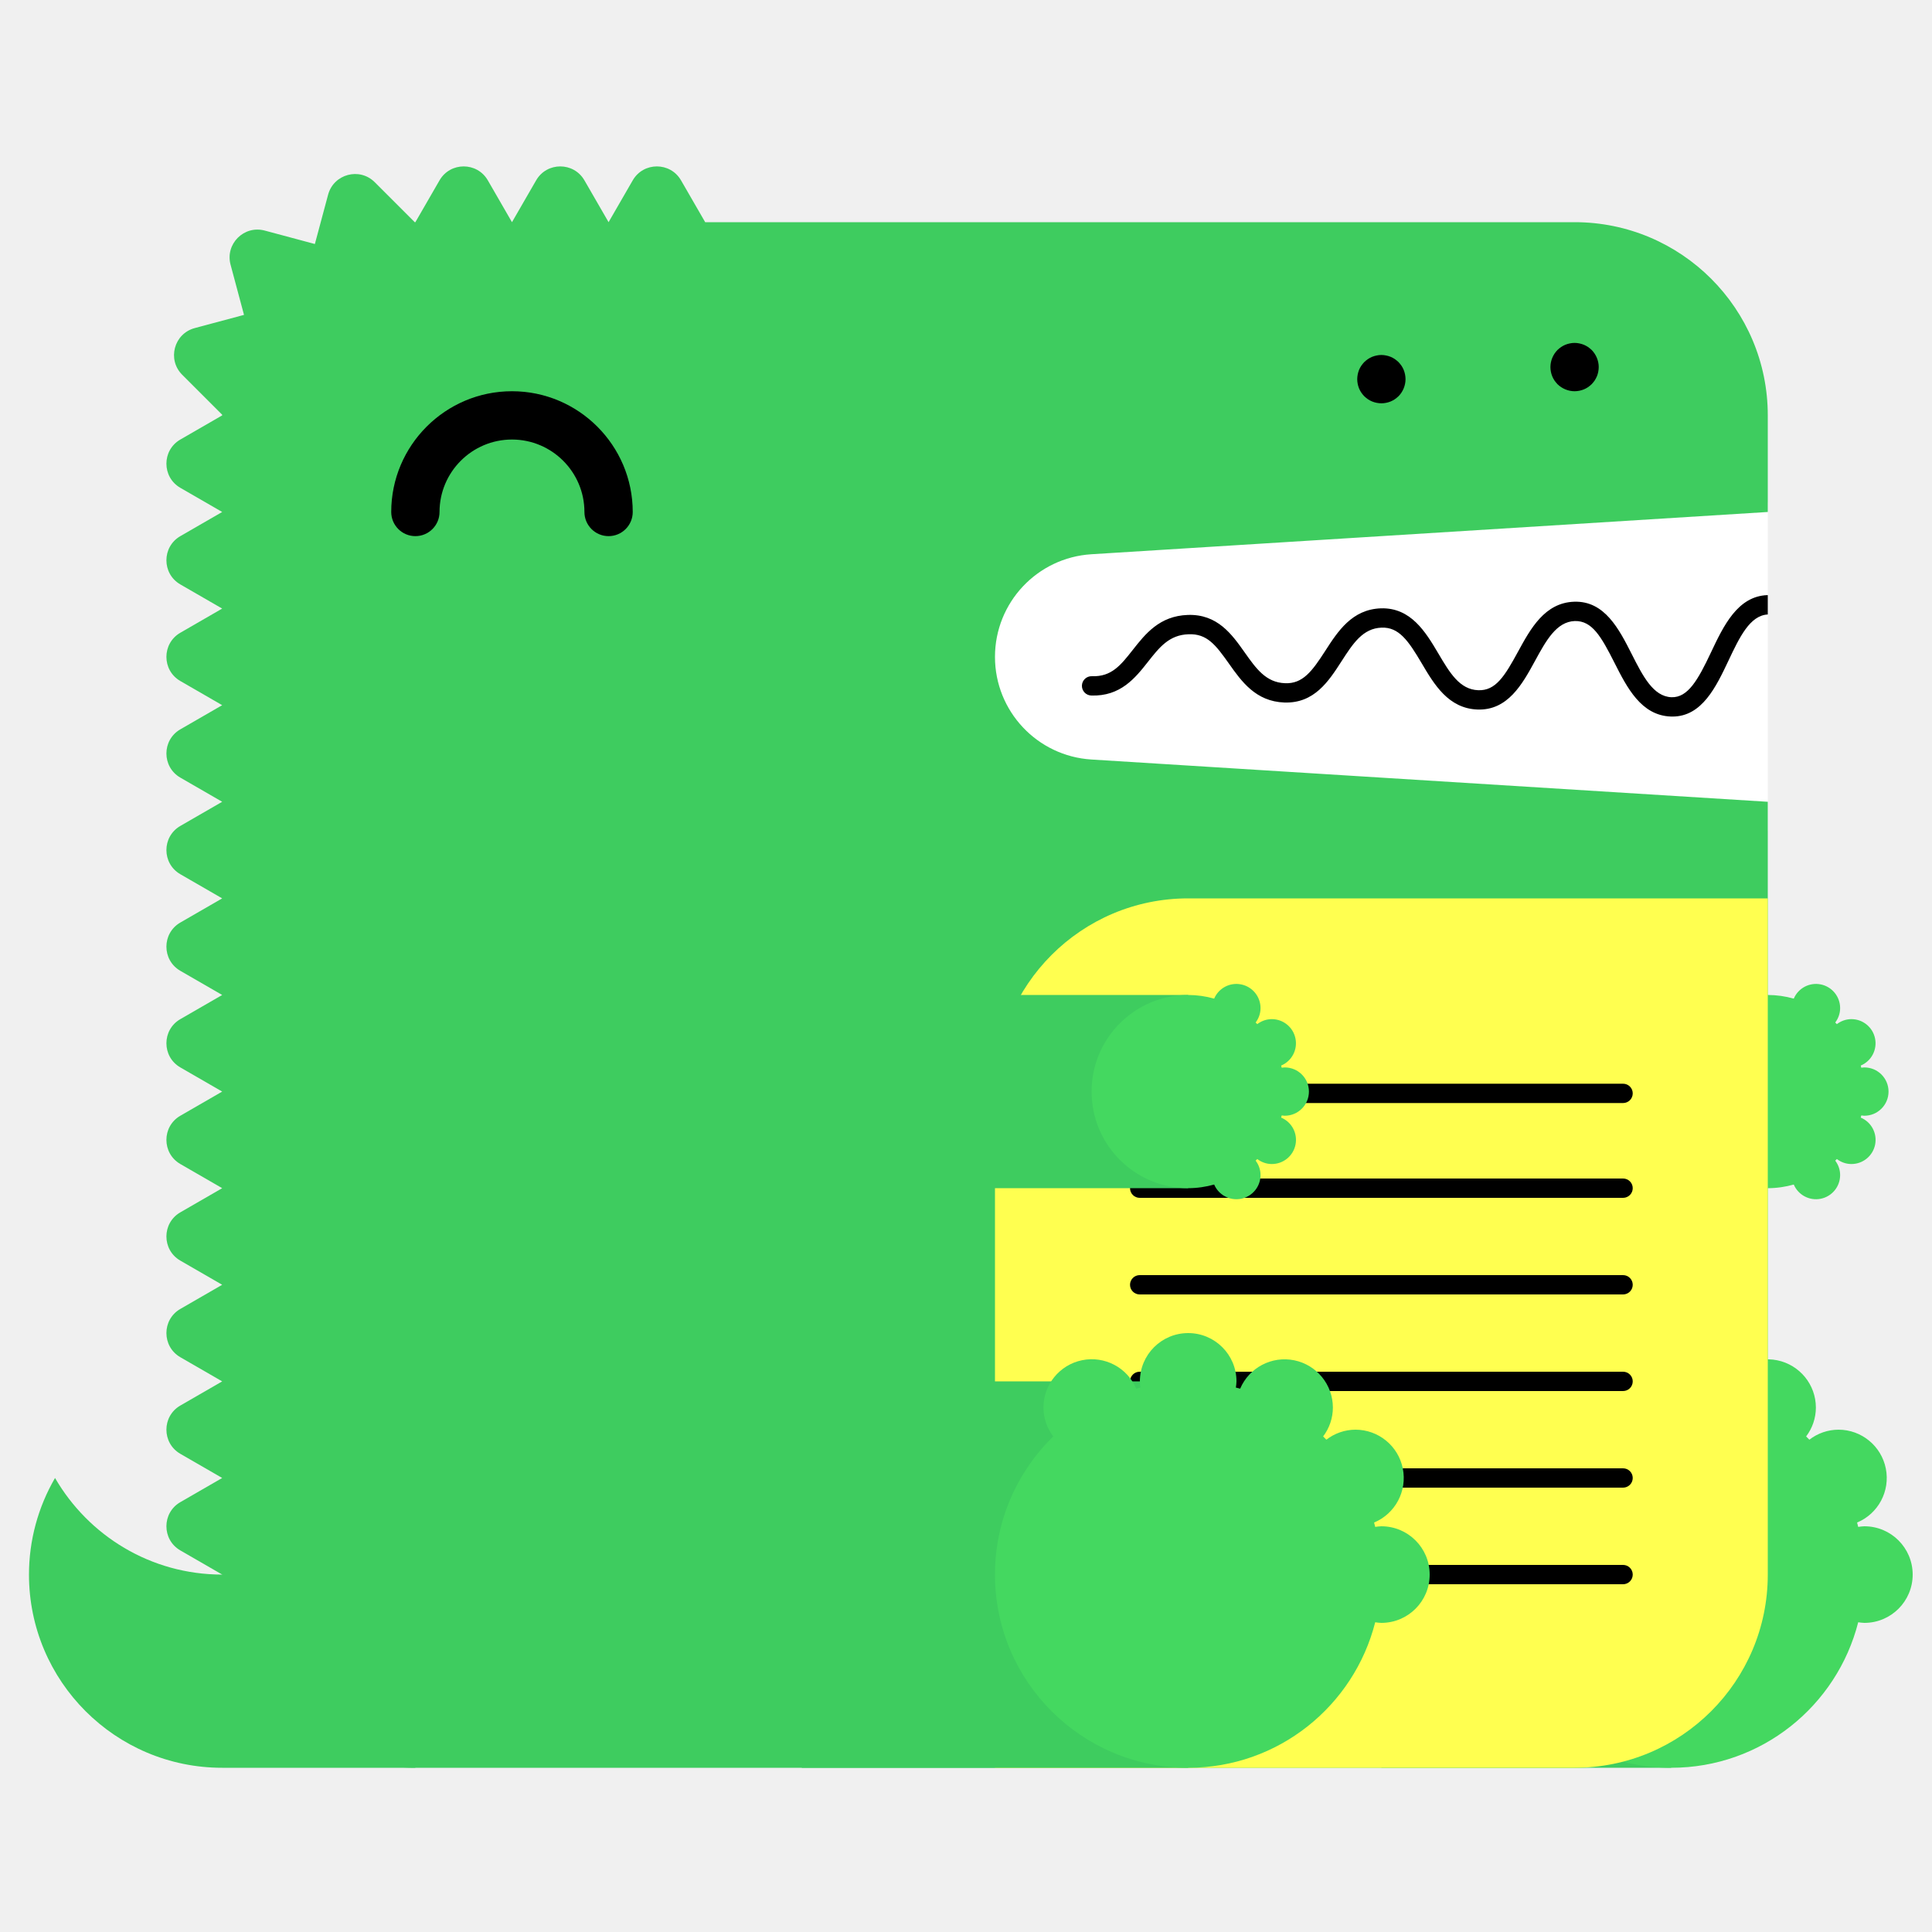
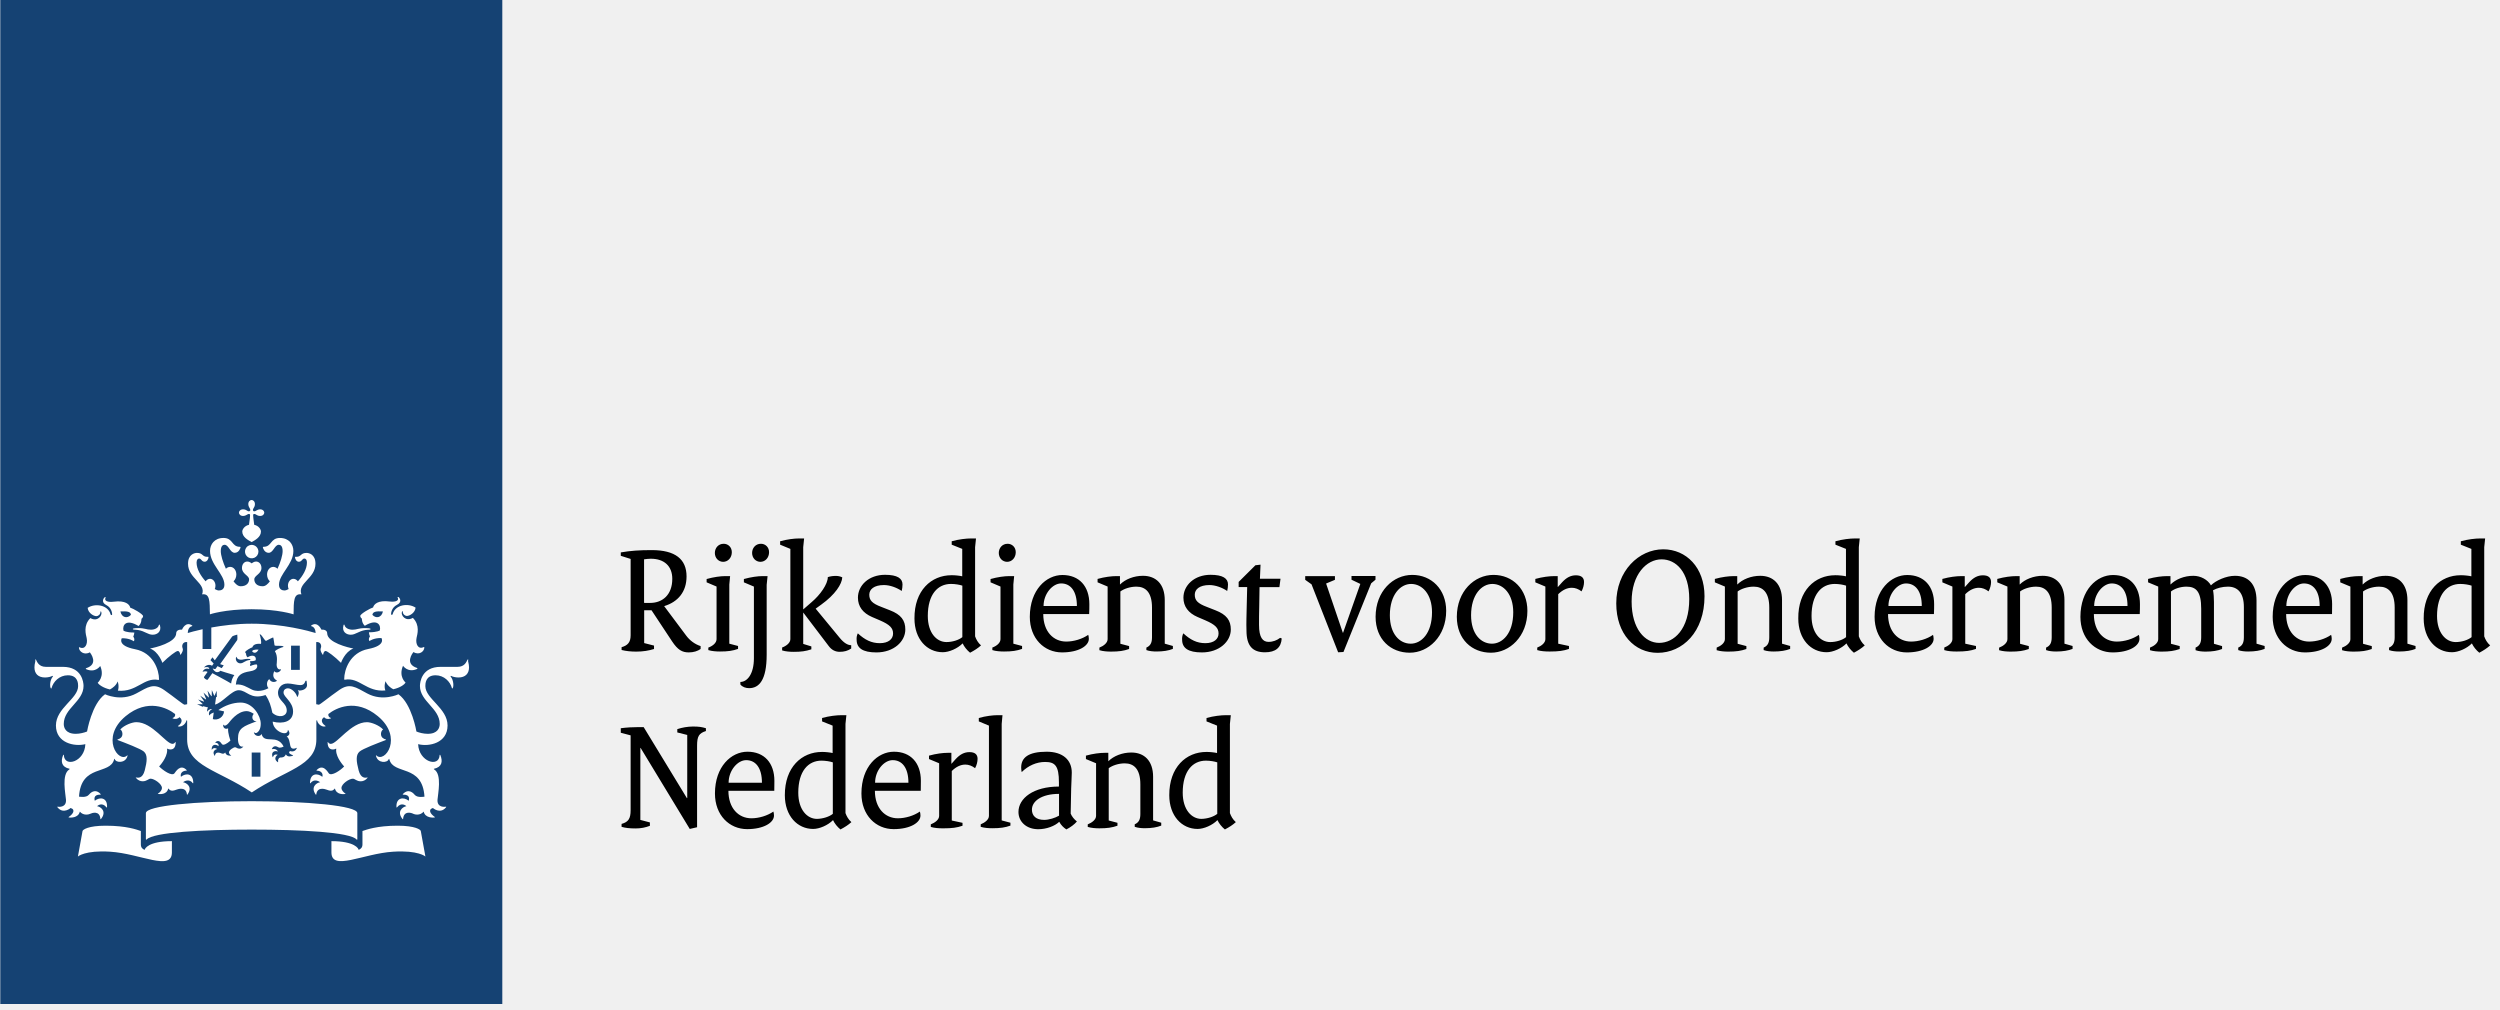
- <svg xmlns="http://www.w3.org/2000/svg" width="200" height="200" viewBox="0 0 200 200">
-   <g fill="none" fill-rule="evenodd">
-     <path fill="#FFF" d="M99 52h84v34H99z" />
-     <path d="M23 163c-7.398 0-13.843-4.027-17.303-10A19.886 19.886 0 0 0 3 163c0 11.046 8.954 20 20 20h20v-20H23z" fill="#3ECC5F" />
-     <path d="M112.98 57.376L183 53V43c0-11.046-8.954-20-20-20H73l-2.5-4.33c-1.112-1.925-3.889-1.925-5 0L63 23l-2.5-4.33c-1.111-1.925-3.889-1.925-5 0L53 23l-2.5-4.33c-1.111-1.925-3.889-1.925-5 0L43 23c-.022 0-.042.003-.065.003l-4.142-4.141c-1.57-1.571-4.252-.853-4.828 1.294l-1.369 5.104-5.192-1.392c-2.148-.575-4.111 1.389-3.535 3.536l1.39 5.193-5.102 1.367c-2.148.576-2.867 3.259-1.296 4.83l4.142 4.142c0 .021-.003.042-.003.064l-4.33 2.5c-1.925 1.111-1.925 3.889 0 5L23 53l-4.33 2.5c-1.925 1.111-1.925 3.889 0 5L23 63l-4.33 2.5c-1.925 1.111-1.925 3.889 0 5L23 73l-4.33 2.5c-1.925 1.111-1.925 3.889 0 5L23 83l-4.33 2.5c-1.925 1.111-1.925 3.889 0 5L23 93l-4.33 2.5c-1.925 1.111-1.925 3.889 0 5L23 103l-4.33 2.5c-1.925 1.111-1.925 3.889 0 5L23 113l-4.33 2.5c-1.925 1.111-1.925 3.889 0 5L23 123l-4.33 2.5c-1.925 1.111-1.925 3.889 0 5L23 133l-4.33 2.5c-1.925 1.111-1.925 3.889 0 5L23 143l-4.33 2.5c-1.925 1.111-1.925 3.889 0 5L23 153l-4.33 2.5c-1.925 1.111-1.925 3.889 0 5L23 163c0 11.046 8.954 20 20 20h120c11.046 0 20-8.954 20-20V83l-70.02-4.376A10.645 10.645 0 0 1 103 68c0-5.621 4.37-10.273 9.98-10.624" fill="#3ECC5F" />
-     <path fill="#3ECC5F" d="M143 183h30v-40h-30z" />
-     <path d="M193 158c-.219 0-.428.037-.639.064-.038-.15-.074-.301-.116-.451A5 5 0 0 0 190.32 148a4.96 4.96 0 0 0-3.016 1.036 26.531 26.531 0 0 0-.335-.336 4.955 4.955 0 0 0 1.011-2.987 5 5 0 0 0-9.599-1.959c-.148-.042-.297-.077-.445-.115.027-.211.064-.42.064-.639a5 5 0 0 0-5-5 5 5 0 0 0-5 5c0 .219.037.428.064.639-.148.038-.297.073-.445.115a4.998 4.998 0 0 0-9.599 1.959c0 1.125.384 2.151 1.011 2.987-3.717 3.632-6.031 8.693-6.031 14.3 0 11.046 8.954 20 20 20 9.339 0 17.16-6.41 19.361-15.064.211.027.42.064.639.064a5 5 0 0 0 5-5 5 5 0 0 0-5-5" fill="#44D860" />
-     <path fill="#3ECC5F" d="M153 123h30v-20h-30z" />
-     <path d="M193 115.5a2.5 2.5 0 1 0 0-5c-.109 0-.214.019-.319.032-.02-.075-.037-.15-.058-.225a2.501 2.501 0 0 0-.963-4.807c-.569 0-1.088.197-1.508.518a6.653 6.653 0 0 0-.168-.168c.314-.417.506-.931.506-1.494a2.5 2.5 0 0 0-4.8-.979A9.987 9.987 0 0 0 183 103c-5.522 0-10 4.478-10 10s4.478 10 10 10c.934 0 1.833-.138 2.69-.377a2.5 2.5 0 0 0 4.8-.979c0-.563-.192-1.077-.506-1.494.057-.055.113-.111.168-.168.42.321.939.518 1.508.518a2.5 2.5 0 0 0 .963-4.807c.021-.074.038-.15.058-.225.105.013.21.032.319.032" fill="#44D860" />
-     <path d="M63 55.5a2.5 2.5 0 0 1-2.5-2.5c0-4.136-3.364-7.5-7.5-7.5s-7.5 3.364-7.5 7.5a2.5 2.5 0 1 1-5 0c0-6.893 5.607-12.5 12.5-12.5S65.5 46.107 65.5 53a2.5 2.5 0 0 1-2.5 2.5" fill="#000" />
-     <path d="M103 183h60c11.046 0 20-8.954 20-20V93h-60c-11.046 0-20 8.954-20 20v70z" fill="#FFFF50" />
-     <path d="M168.02 124h-50.04a1 1 0 1 1 0-2h50.04a1 1 0 1 1 0 2m0 20h-50.04a1 1 0 1 1 0-2h50.04a1 1 0 1 1 0 2m0 20h-50.04a1 1 0 1 1 0-2h50.04a1 1 0 1 1 0 2m0-49.814h-50.04a1 1 0 1 1 0-2h50.04a1 1 0 1 1 0 2m0 19.814h-50.04a1 1 0 1 1 0-2h50.04a1 1 0 1 1 0 2m0 20h-50.04a1 1 0 1 1 0-2h50.04a1 1 0 1 1 0 2M183 61.611c-.012 0-.022-.006-.034-.005-3.09.105-4.552 3.196-5.842 5.923-1.346 2.85-2.387 4.703-4.093 4.647-1.889-.068-2.969-2.202-4.113-4.46-1.314-2.594-2.814-5.536-5.963-5.426-3.046.104-4.513 2.794-5.807 5.167-1.377 2.528-2.314 4.065-4.121 3.994-1.927-.07-2.951-1.805-4.136-3.813-1.321-2.236-2.848-4.75-5.936-4.664-2.994.103-4.465 2.385-5.763 4.4-1.373 2.13-2.335 3.428-4.165 3.351-1.973-.07-2.992-1.51-4.171-3.177-1.324-1.873-2.816-3.993-5.895-3.89-2.928.1-4.399 1.97-5.696 3.618-1.232 1.564-2.194 2.802-4.229 2.724a1 1 0 0 0-.072 2c3.017.101 4.545-1.8 5.872-3.487 1.177-1.496 2.193-2.787 4.193-2.855 1.926-.082 2.829 1.115 4.195 3.045 1.297 1.834 2.769 3.914 5.731 4.021 3.103.104 4.596-2.215 5.918-4.267 1.182-1.834 2.202-3.417 4.15-3.484 1.793-.067 2.769 1.35 4.145 3.681 1.297 2.197 2.766 4.686 5.787 4.796 3.125.108 4.634-2.62 5.949-5.035 1.139-2.088 2.214-4.06 4.119-4.126 1.793-.042 2.728 1.595 4.111 4.33 1.292 2.553 2.757 5.445 5.825 5.556l.169.003c3.064 0 4.518-3.075 5.805-5.794 1.139-2.41 2.217-4.68 4.067-4.773v-2z" fill="#000" />
-     <path fill="#3ECC5F" d="M83 183h40v-40H83z" />
-     <path d="M143 158c-.219 0-.428.037-.639.064-.038-.15-.074-.301-.116-.451A5 5 0 0 0 140.32 148a4.96 4.96 0 0 0-3.016 1.036 26.531 26.531 0 0 0-.335-.336 4.955 4.955 0 0 0 1.011-2.987 5 5 0 0 0-9.599-1.959c-.148-.042-.297-.077-.445-.115.027-.211.064-.42.064-.639a5 5 0 0 0-5-5 5 5 0 0 0-5 5c0 .219.037.428.064.639-.148.038-.297.073-.445.115a4.998 4.998 0 0 0-9.599 1.959c0 1.125.384 2.151 1.011 2.987-3.717 3.632-6.031 8.693-6.031 14.3 0 11.046 8.954 20 20 20 9.339 0 17.16-6.41 19.361-15.064.211.027.42.064.639.064a5 5 0 0 0 5-5 5 5 0 0 0-5-5" fill="#44D860" />
-     <path fill="#3ECC5F" d="M83 123h40v-20H83z" />
-     <path d="M133 115.5a2.5 2.5 0 1 0 0-5c-.109 0-.214.019-.319.032-.02-.075-.037-.15-.058-.225a2.501 2.501 0 0 0-.963-4.807c-.569 0-1.088.197-1.508.518a6.653 6.653 0 0 0-.168-.168c.314-.417.506-.931.506-1.494a2.5 2.5 0 0 0-4.8-.979A9.987 9.987 0 0 0 123 103c-5.522 0-10 4.478-10 10s4.478 10 10 10c.934 0 1.833-.138 2.69-.377a2.5 2.5 0 0 0 4.8-.979c0-.563-.192-1.077-.506-1.494.057-.055.113-.111.168-.168.42.321.939.518 1.508.518a2.5 2.5 0 0 0 .963-4.807c.021-.074.038-.15.058-.225.105.013.21.032.319.032" fill="#44D860" />
-     <path d="M143 41.75c-.16 0-.33-.02-.49-.05a2.52 2.52 0 0 1-.47-.14c-.15-.06-.29-.14-.431-.23-.13-.09-.259-.2-.38-.31-.109-.12-.219-.24-.309-.38s-.17-.28-.231-.43a2.619 2.619 0 0 1-.189-.96c0-.16.02-.33.05-.49.03-.16.08-.31.139-.47.061-.15.141-.29.231-.43.09-.13.2-.26.309-.38.121-.11.25-.22.38-.31.141-.09.281-.17.431-.23.149-.06.31-.11.47-.14.32-.07.65-.07.98 0 .159.03.32.08.47.14.149.06.29.14.43.23.13.09.259.2.38.31.11.12.22.25.31.38.09.14.17.28.23.43.06.16.11.31.14.47.029.16.05.33.05.49 0 .66-.271 1.31-.73 1.77-.121.11-.25.22-.38.31-.14.09-.281.17-.43.23a2.565 2.565 0 0 1-.96.19m20-1.25c-.66 0-1.3-.27-1.771-.73a3.802 3.802 0 0 1-.309-.38c-.09-.14-.17-.28-.231-.43a2.619 2.619 0 0 1-.189-.96c0-.66.27-1.3.729-1.77.121-.11.25-.22.38-.31.141-.09.281-.17.431-.23.149-.06.31-.11.47-.14.32-.07.66-.07.98 0 .159.03.32.08.47.14.149.06.29.14.43.23.13.09.259.2.38.31.459.47.73 1.11.73 1.77 0 .16-.021.33-.05.49-.03.16-.08.32-.14.47-.07.15-.14.29-.23.43-.09.13-.2.26-.31.38-.121.11-.25.22-.38.31-.14.09-.281.17-.43.23a2.565 2.565 0 0 1-.96.19" fill="#000" />
+ <svg xmlns="http://www.w3.org/2000/svg" fill="none" height="101" viewBox="0 0 250 101" width="250">
+   <clipPath id="a">
+     <path d="m0 0h250v100.402h-250z" />
+   </clipPath>
+   <g clip-path="url(#a)">
+     <path d="m.03 0h50.201v100.402h-50.201z" fill="#154273" />
+     <path d="m26.044 77.67h-.874v-2.42h.874zm3.936-10.683h-.874v-2.42h.874zm-16.175-4.177c-.07 0-.522 0-.522.09 0 .09.211.05.522.1.703.12.974.472 1.466.472.442 0 .904-.301.723-.944-.03-.111-.09-.08-.111-.01-.07.291-.422.452-.793.452-.462 0-.562-.161-1.285-.161zm-4.819 2.42c.08.11.904 1.175-.361 1.586-.06.02-.07.07.01.111.934.392 1.386-.331 1.386-.331.472 1.074-.251 1.677-.251 1.677.1.191.552.522 1.225.673.261-.141.623-.402.773-.803 0 0 .181.472.02.924 1.908.171 2.58-1.355 4.056-1.074.04.01.06-.02.06-.06 0-.944-.572-2.661-2.4-3.012-1.817-.351-1.325-1.094-1.325-1.094.763-.03 1.205.301 1.205.301.141-.231-.06-.472-.06-.472.07-.09.11-.402.11-.402-.863 0-1.084-.191-1.084-.191-.131-.512.221-1.235 1.506-.462.321-.281.291-.723.291-.723.1-.05.161-.201.161-.261 0-.211-1.024-.783-1.285-.853-.06-.311-.462-.753-1.667-.592-.572.07-.984-.08-.793-.412.03-.06-.07-.07-.12-.01-.131.131-.311.502.181.753.552.281.582.833.592.914.01.12-.131.131-.161.01-.251-.934-1.536-1.135-2.289-.643.04.502.582.833.874.833.171 0 .402-.171.402-.402 0-.11.06-.1.09-.01.12.331-.371 1.024-1.094.602-.743.743-.442 1.667-.371 1.998.131.602-.161 1.195-.713.924-.03-.01-.06-.02-.06.04.01.361.512.793 1.094.462zm4.106-3.745c-.351.392-.914.301-1.054-.341.713-.04 1.024.03 1.054.341zm22.159 1.486c-.371 0-.723-.161-.793-.452-.02-.07-.08-.1-.11.01-.181.642.281.944.723.944.492 0 .763-.351 1.466-.472.311-.05.522 0 .522-.1 0-.09-.452-.09-.522-.09-.733 0-.823.161-1.285.161zm7.179 1.777c0-.06-.03-.05-.06-.04-.552.271-.843-.311-.713-.924.07-.341.371-1.255-.371-1.998-.733.422-1.225-.271-1.094-.602.03-.09.09-.1.09.01 0 .231.231.402.402.402.291 0 .833-.331.874-.833-.753-.492-2.038-.291-2.289.643-.03.12-.171.11-.161-.01 0-.08.04-.632.592-.914.502-.251.321-.623.181-.753-.05-.05-.161-.04-.12.01.191.331-.221.482-.783.412-1.205-.161-1.596.291-1.667.592-.261.07-1.285.643-1.285.853 0 .06.06.221.161.261 0 0-.02.432.291.723 1.275-.773 1.637-.05 1.506.462 0 0-.231.181-1.094.191 0 0 .04.311.11.402 0 0-.201.251-.06.472 0 0 .442-.331 1.205-.301 0 0 .492.743-1.325 1.094-1.817.351-2.4 2.068-2.4 3.012 0 .05.02.07.06.06 1.476-.271 2.149 1.255 4.056 1.074-.171-.452.02-.924.02-.924.151.402.512.673.773.803.683-.151 1.125-.472 1.225-.673 0 0-.723-.592-.251-1.677 0 0 .452.723 1.386.331.08-.04.06-.09.01-.111-1.265-.412-.442-1.476-.361-1.586.602.351 1.094-.08 1.094-.462zm-4.136-3.604c-.141.643-.703.733-1.054.341.04-.311.341-.382 1.054-.341zm-13.464-10.733c0 .161.07.301.12.382.111.161.09.251.04.301s-.141.07-.301-.04c-.112-.079-.245-.121-.382-.12-.271 0-.412.181-.412.331s.141.331.412.331c.161 0 .301-.07.382-.12.161-.111.251-.09.301-.04s-.02.602-.09 1.044c-.452.1-.673.462-.673.673 0 .552.582.863.934 1.054.341-.181.934-.502.934-1.054 0-.211-.221-.582-.673-.673-.06-.432-.141-.994-.09-1.044s.141-.07.301.04c.08.06.221.12.382.12.271 0 .412-.181.412-.331s-.141-.331-.412-.331c-.161 0-.301.07-.382.12-.161.11-.251.09-.301.04s-.07-.141.04-.301c.06-.08.12-.221.12-.382 0-.271-.181-.412-.331-.412s-.331.141-.331.412zm.341 4.076c-.133 0-.263.04-.374.113s-.197.179-.248.302-.064.258-.038.389c.026.131.09.25.184.344s.214.158.344.184c.131.026.266.013.389-.038.123-.051.228-.137.302-.248.074-.111.113-.241.113-.374-.002-.178-.073-.348-.199-.474-.126-.126-.296-.197-.474-.199zm0 6.436c2.681 0 4.187.512 4.187.512.01-1.355.01-2.108.783-1.998-.422-1.135 1.406-1.586 1.406-3.062 0-.974-.693-1.084-.894-1.084-.602 0-.512.392-1.024.392-.06 0-.131-.02-.131.03 0 .171.141.462.382.462.321 0 .321-.321.562-.321.1 0 .251.08.251.412 0 .632-.412 1.325-.904 1.867-.111-.151-.261-.251-.452-.251-.291 0-.542.301-.542.673 0 .141.02.241.07.351-.161.09-.311.141-.412.141-.221 0-.552-.09-.552-.572 0-1.074 1.436-2.018 1.436-3.384 0-.653-.432-1.295-1.345-1.295-.974 0-.793.884-1.637.884-.04 0-.07.01-.07.05 0 .06.151.552.582.552.462 0 .592-.803 1.014-.803.151 0 .382.09.382.632 0 .422-.211 1.115-.512 1.767-.11-.116-.262-.185-.422-.191-.361 0-.623.351-.623.763 0 .261.1.522.281.683-.211.271-.432.492-.723.492-.582 0-.833-.331-.833-.693 0-.392.713-.532.713-1.135 0-.412-.271-.642-.522-.642-.281 0-.422.181-.452.181s-.171-.181-.452-.181c-.261 0-.522.231-.522.642 0 .603.713.753.713 1.135 0 .361-.261.693-.833.693-.291 0-.512-.221-.723-.492.181-.171.281-.422.281-.683 0-.422-.261-.763-.623-.763-.08.002-.158.02-.23.052-.072.033-.138.08-.191.138-.301-.663-.512-1.345-.512-1.767 0-.542.231-.632.382-.632.412 0 .542.803 1.014.803.432 0 .582-.492.582-.552 0-.03-.03-.05-.07-.05-.843 0-.663-.884-1.637-.884-.904 0-1.345.643-1.345 1.295 0 1.365 1.436 2.309 1.436 3.384 0 .482-.331.572-.552.572-.111 0-.251-.05-.412-.141.05-.12.07-.211.07-.351 0-.371-.251-.673-.542-.673-.181 0-.331.1-.442.251-.492-.542-.904-1.235-.904-1.867 0-.321.151-.412.251-.412.231 0 .241.321.562.321.241 0 .382-.291.382-.462 0-.05-.07-.03-.131-.03-.512 0-.422-.392-1.024-.392-.201 0-.894.111-.894 1.084 0 1.486 1.827 1.928 1.406 3.062.773-.11.763.643.783 1.998-.02 0 1.496-.512 4.177-.512zm-4.91 1.998c-.733.161-1.255.311-1.486.382.01-.321.131-.623.422-.683.04-.01.05-.06.01-.08-.653-.432-.994.392-1.004.422-.231-.02-.582.05-.582.361 0 .934-2.128 1.446-2.62 1.526.874.331 1.235 1.436 1.235 1.436.632-.632 1.365-1.185 1.536-1.185s.231.211.241.331c0 .04.04.05.07.02.331-.492.171-.602.141-.753-.02-.111.01-.542.492-.492v6.215l-.251.05c-.111.02-1.024-.753-2.058-1.476-1.044-.723-1.596-.291-2.781.351-1.556.843-3.123.08-3.123.08-1.335.954-1.797 3.725-1.797 3.725-.271.11-.713.231-1.125.231-1.024 0-1.205-.623-1.205-.984 0-1.576 1.978-2.249 1.978-3.805 0-.382-.171-1.908-2.068-1.908h-1.697c-.713 0-.884-.512-.984-.703-.04-.08-.11-.03-.08.03.05.131-.08.331-.08.723 0 .632.371 1.014 1.064 1.014.311 0 .612-.09.703-.151.06-.04.1.02.07.06-.301.351-.321 1.014-.201 1.165.03.04.07.03.07 0 .171-.663.793-1.295 1.637-1.295 1.034 0 1.024.874 1.024 1.084 0 1.265-2.219 2.189-2.219 3.936 0 1.767 1.867 2.139 2.942 1.867-.06 1.767-2.088 2.369-2.149 1.104 0-.06-.05-.07-.08.01-.251.623-.151 1.175.633 1.345.05.01.03.04-.02.08-.783.492-.361 2.44-.321 3.012.06.823-.763.723-.833.703-.03-.01-.07 0-.01.07.582.713 1.305.06 1.305.06.542.171.211.632-.161.874-.06.04-.05.08.01.08.08.01.924.08 1.074-.592.371.442.924.281 1.034.221.161-.08.954-.371 1.024.512 0 .06.04.02.07-.01.592-.753-.04-1.215-.402-1.265.03-.04.502-.442.934.111.03.04.06.05.06-.03.05-.954-.723-1.034-1.225-.623-.02-.1-.191-.633.562-.613.02 0 .05-.03.02-.06-.582-.623-1.064-.06-1.185.08-.261.311-.914.181-.974.181.201-3.303 3.113-2.128 3.514-3.735.02-.08.06-.05.06-.02.111.392 1.094.442 1.275-.321.01-.05 0-.08-.03-.05-.843.843-2.741-1.787-.151-3.926 2.209-1.817 4.187-.803 4.94-.211.04.261-.12.351-.221.382-.04.01-.05.04.01.07.211.08.502.05.643-.141.472.331.07.753-.12.864-.05.03-.03.06.01.07.432.08.793-.361.813-.623l.07.04v1.877c0 2.671 3.082 3.042 6.466 5.301 3.384-2.269 6.456-2.631 6.456-5.301v-1.877l.07-.04c.02.251.371.703.813.623.04-.01.06-.04.01-.07-.191-.12-.602-.532-.12-.864.141.201.432.221.642.141.06-.02.05-.06.01-.07-.1-.03-.261-.12-.221-.382.753-.602 2.731-1.617 4.94.211 2.59 2.139.693 4.759-.151 3.926-.04-.04-.04 0-.03.05.181.773 1.165.713 1.275.321.01-.03.05-.06.06.02.402 1.606 3.303.432 3.514 3.735-.06.01-.713.131-.974-.181-.11-.131-.592-.703-1.185-.08-.04.04 0 .06.02.06.753-.02.592.512.562.613-.502-.412-1.275-.331-1.225.623 0 .07.03.07.06.03.432-.552.904-.151.934-.111-.351.05-.994.512-.402 1.265.03.03.06.07.07.01.08-.883.863-.602 1.024-.512.11.06.663.221 1.034-.221.151.673.994.602 1.074.592.06 0 .06-.04.01-.08-.361-.241-.703-.703-.161-.874 0 0 .723.653 1.305-.06.05-.06.02-.08-.01-.07-.07.02-.894.12-.833-.703.04-.572.462-2.52-.321-3.012-.05-.03-.07-.06-.02-.08.783-.171.883-.723.632-1.345-.03-.08-.08-.06-.08-.01-.06 1.265-2.078.663-2.149-1.104 1.084.281 2.942-.1 2.942-1.867 0-1.737-2.219-2.671-2.219-3.936 0-.211-.01-1.084 1.024-1.084.843 0 1.466.632 1.637 1.295.01.03.04.04.07 0 .12-.161.1-.813-.201-1.165-.03-.03 0-.1.07-.06.09.06.392.151.703.151.693 0 1.064-.382 1.064-1.014 0-.392-.141-.592-.08-.723.03-.06-.05-.1-.08-.03-.1.201-.281.703-.984.703h-1.697c-1.898 0-2.068 1.536-2.068 1.908 0 1.556 1.978 2.229 1.978 3.805 0 .371-.191.984-1.205.984-.422 0-.864-.12-1.125-.231 0 0-.452-2.761-1.797-3.725 0 0-1.566.763-3.123-.08-1.185-.642-1.747-1.074-2.791-.351-1.044.723-1.948 1.496-2.058 1.476l-.251-.05v-6.215c.482-.05.512.382.492.492-.03.141-.181.261.141.753.03.04.06.02.07-.02.01-.12.08-.331.241-.331s.904.552 1.536 1.185c0 0 .361-1.094 1.235-1.436-.492-.08-2.62-.592-2.62-1.526 0-.311-.351-.382-.582-.361-.01-.03-.361-.853-1.004-.422-.03.02-.03.07.01.08.291.07.412.361.422.683-.623-.191-3.263-.934-6.396-.934-1.526 0-2.922.181-4.036.382v2.149h-.874zm-5.793 22.068c-.231-.09-.382-.241-.382-.552v-1.335c-.382-.131-1.426-.532-3.524-.532-1.737 0-2.279.392-2.309.532l-.462 2.55s.703-.643 3.223-.482c3.032.191 6.175 1.988 6.175.07v-1.125c-2.369 0-2.721.763-2.721.874zm18.675-.874v1.125c0 1.908 3.143.12 6.175-.07 2.52-.161 3.223.482 3.223.482l-.462-2.55c-.02-.141-.572-.532-2.309-.532-2.088 0-3.132.402-3.524.532v1.335c0 .301-.151.452-.382.552 0-.11-.351-.874-2.721-.874zm-7.972-1.155c4.89 0 9.849.251 10.492.994.05.06.07 0 .07-.05v-2.59c0-.753-5.12-1.195-10.572-1.195-5.452 0-10.572.442-10.572 1.195v2.59c0 .04.02.1.07.05.663-.733 5.622-.994 10.512-.994zm-4.357-12.209-.492-.131-.04.06-.572-.251h.512c.05 0 .05-.03.03-.05-.231-.231-.442-.432-.442-.432s.231.09.562.211c.04.01.05-.01.03-.04l-.382-.552.552.371c.03.02.05 0 .04-.03l-.261-.653.502.482c.02.02.05.01.04-.02l-.141-.653.371.542c.02.03.05.02.05-.01 0-.11.01-.592.01-.592s.161.361.231.542c.02.04.04.04.06-.01.02-.06.191-.462.191-.462l.02.622-.08.02-.1.743c.733-.171 1.657-1.436 2.36-1.436.843 0 1.145.984 2.691.482.392.582.532 1.084.683 1.777.602.562 1.436.371 1.436-.221 0-.803-.874-.954-.874-1.797 0-.371.261-.914.974-.914.382 0 .934.161 1.255.161.382 0 .462-.271.502-.392.03-.08.141-.06.131.01-.01.08.04.191.04.371 0 .532-.773.602-.863.532-.04-.03-.07.01-.04.04.12.09.09.412-.05.612-.02.02-.04.02-.04 0-.08-.382-.532-.853-.924-.853-.141 0-.432.08-.432.422 0 .472.954.914.954 1.898 0 1.024-1.014 1.275-2.038 1.014.03.974 1.486 1.546 1.516.853 0-.05.03-.02.04 0 .211.301.12.522-.161.643.251.111.301.623.371.934.11.462.592.201.622.191.03-.02.04 0 .02.03-.181.472-.673.291-.673.291-.251.181.05.341.281.412.03.01.03.03.01.05-.171.06-.532.181-.713-.131-.131.321-.402.311-.502.311-.191 0-.311.191-.271.452 0 .02-.01.03-.03.02-.442-.291-.191-.643-.01-.733-.03-.02-.341-.151-.472.211-.01.03-.03.03-.04 0-.191-.522.231-.673.532-.542-.02-.07-.181-.331-.582-.241-.02.01-.03 0-.02-.03.07-.161.261-.392.632-.161.191.12.512-.05.542-.07-.653-1.295-1.908-.211-2.199-1.225-.01-.02-.03-.04-.05.02-.07.211-.623.231-.723-.191-.01-.03 0-.04.03-.02.08.08.251.151.482-.171.151-.221.171-.512.171-.703 0-.783-.783-2.108-2.008-2.108-.773 0-1.606.301-2.229.753l.572.131c-.05.582-.613.924-1.125.773l.09-.663c-.09.03-.311.11-.432.281-.01.01-.03.01-.03-.01-.1-.382.211-.572.301-.613.01-.01.01-.01-.01-.01-.281-.01-.432.191-.482.261-.01.01-.02.01-.02 0 .03-.08-.02-.271.111-.412zm1.707 4.498c-.221.271-.412.01-.703.01-.271 0-.321.231-.321.321 0 .02-.01.02-.02.01-.311-.422.04-.653.241-.683-.03-.03-.331-.231-.522.05-.01.02-.03.01-.03-.01-.01-.522.402-.562.683-.331.05-.201-.08-.331-.301-.341-.03 0-.03-.02-.02-.03.09-.1.181-.141.271-.141.291 0 .331.371.522.371.281 0 .693-.382.723-.422-.01-.02-.281-.763-.231-1.205 0-.02-.01-.02-.02-.01-.141.08-.482.07-.482-.351 0-.03.01-.04.03-.01.151.211.402-.03.522-.171.131-.151.853-1.195 1.807-1.195.211 0 .482.12.703.271-.331.402 0 .783.241.733.03-.01.03.02.01.03-1.265.472-1.827.663-1.827 1.727 0 .552.191.863.512.783.02-.01.03 0 .01.02-.12.141-.251.191-.361.191-.261 0-.311-.141-.452-.141-.141 0-.612.281-.612.512 0 .09.06.211.221.311.01.01 0 .02 0 .02-.131 0-.502.03-.592-.321zm3.333-10.291c-.392-.02-.653.06-.632.191.181.201.442.181.632-.191zm-1.466.974c.281-.07.582-.04.623-.03.04.01.04.08-.01.09-.582.07-.612.341-.984.341-.241 0-.512-.251-.412-.613.01-.05.05-.05.06 0 .04.161.271.331.723.211zm-7.56 12.912c.382.492.753.03 1.265.03.251 0 .552.08.602.582 0 .03.02.03.05 0 .552-.753-.08-1.175-.442-1.235.08-.07.613-.402.964.09.02.03.06.02.06-.02 0-.954-.713-1.024-1.235-.612-.1-.371.181-.613.542-.613.04 0 .06-.03.04-.05-.643-.683-1.114.181-1.225.311-.251.341-1.165-.301-1.536-.683 0 0 .803-.843.803-1.616 0-.05-.01-.111-.01-.141 0-.02.01-.03.03-.02.08.05.191.08.301.08.181 0 .532-.06.532-.713 0-.05-.02-.05-.04-.02-.1.141-.201.171-.281.171-.653 0-2.008-2.169-3.614-2.169-.422 0-1.215.301-1.607.733.191.11.231.351.211.522-.03.271-.251.412-.472.472-.04.01-.04.04 0 .06.813.311 2.279.863 2.62 1.155.392.341.321.984.09 1.877-.221.853-.693.743-.874.713-.03 0-.03.01-.02.03.211.261.462.351.683.351.422 0 .582-.261.793-.261.361 0 1.135.522 1.135.924 0 .221-.171.432-.402.572-.01.01-.01.03.01.03.171.03.894.09 1.024-.552zm17.711.552c.02 0 .03-.02.01-.03-.221-.151-.402-.351-.402-.572 0-.402.763-.924 1.135-.924.221 0 .371.261.793.261.221 0 .472-.09.683-.351.02-.02.01-.04-.02-.03-.171.03-.653.141-.874-.713-.231-.894-.311-1.536.09-1.877.331-.291 1.807-.843 2.62-1.155.04-.02.04-.05 0-.06-.221-.06-.442-.201-.472-.472-.02-.171.02-.402.211-.522-.402-.432-1.195-.733-1.617-.733-1.606 0-2.962 2.169-3.615 2.169-.08 0-.191-.03-.281-.171-.02-.03-.04-.03-.04.02 0 .653.351.713.532.713.1 0 .221-.03.301-.08.02-.01.03 0 .03.02 0 .03-.01.09-.01.141 0 .773.803 1.616.803 1.616-.361.382-1.275 1.014-1.536.683-.11-.141-.582-.994-1.225-.311-.02.03-.01.05.04.05.361 0 .643.241.542.613-.522-.412-1.235-.341-1.235.612 0 .04.04.05.06.02.341-.492.883-.161.954-.09-.361.05-.984.482-.442 1.235.02.03.04.03.05 0 .06-.492.361-.582.602-.582.502 0 .874.462 1.265-.03.151.643.863.582 1.044.552zm-12.972-12.52c-.05.07-.221 0-.281-.03-.01-.01-.02 0-.01.01.04.09.201.361.442.361.11 0 .271-.06.311-.141 0 0 .944.311 1.406.432-.181.241-.291.532-.321.843-.371-.231-1.877-1.034-1.877-1.034l-.462.643c-.08.1-.452-.171-.371-.271l.351-.492c-.12-.12-.402-.05-.482-.02-.01 0-.02 0-.01-.02.05-.1.221-.392.663-.261 0-.271-.402-.181-.512-.151-.01 0-.02 0-.01-.01.111-.12.442-.382.803-.161l.161-.221-.321-.341.201-.281.231.301 1.737-2.38c.04-.06.392-.161.512-.191.01.131.03.492-.01.552l-1.707 2.4.361.12-.201.281-.422-.201zm6.094-.392c0 .221.131.542.422.442.01-.01.03 0 .02.01-.04.241-.482.462-.673.181-.181.371-.131.723.241.924.02.01.02.04 0 .06-.231.161-.582.131-.743-.191-.311.231-.271.733-.08.904 0 0-.864.512-1.647.151-.522-.251-.944-.572-1.616-.512.09-.944.562-1.185 1.426-1.325.693-.111.773-.432.683-.673-.231-.06-.663.151-.663.151-.08-.131.03-.261.03-.261-.04-.05-.06-.221-.06-.221.482 0 .572-.111.572-.111.09-.502-.422-.552-.813-.281-.181-.161-.151-.371-.151-.371-.025-.018-.045-.04-.061-.066s-.026-.055-.029-.085c0-.12.572-.442.723-.482.04-.171.241-.402.853-.341.07-.161-.05-.753-.12-.904-.02-.05.01-.07.06-.04.211.131.422.633.572.643 0 0 .683-.361.713-.341.03.02.131.783.131.783.09.11.623 0 .853.1.06.03.06.07 0 .08-.171.03-.723.271-.813.422.321.472.171 1.165.171 1.355z" fill="#fff" />
+     <path d="m62.159 64.719c.602-.171.904-.482.904-1.185v-7.641l-.984-.311v-.341c.984-.171 1.867-.231 3.102-.231 2.349 0 3.474.914 3.474 2.631 0 1.536-.853 2.55-2.239 2.972l2.199 2.942c.371.502.883.874 1.446 1.054v.291c-.291.201-.683.341-1.185.341-.673 0-1.105-.261-1.667-1.104l-2.058-3.112h-.733v3.283l.984.251v.341c-.512.161-1.084.261-1.777.261-.542 0-1.014-.05-1.466-.161zm2.861-4.428c1.215 0 2.209-.793 2.209-2.41 0-1.275-.813-2.008-2.149-2.008-.201 0-.472.03-.673.06v4.357zm5.813 4.468c.422-.151.823-.462.823-.843v-5.261l-.994-.422v-.331c.703-.201 1.416-.291 1.847-.291h.502l-.08.843v5.914l.874.231v.291c-.532.191-1.014.261-1.807.261-.361 0-.813-.03-1.165-.141zm.653-9.468c0-.482.341-.914.883-.914.432 0 .813.331.813.843 0 .542-.371.964-.874.964-.462-.01-.823-.382-.823-.894zm3.896 3.364-.994-.422v-.331c.713-.201 1.416-.291 1.867-.291h.502l-.09.874v6.988c0 2.55-.763 3.343-1.757 3.343-.341 0-.683-.12-.874-.371v-.251c.683 0 1.355-.783 1.355-2.369v-7.169zm-.171-3.364c0-.482.341-.914.883-.914.432 0 .813.331.813.843 0 .542-.371.964-.874.964-.462-.01-.823-.382-.823-.894zm2.982 9.468c.422-.151.843-.462.843-.843v-9.026l-1.024-.422v-.341c.713-.201 1.436-.281 1.867-.281h.532l-.09.874v6.225l.854-.743c.843-.713 1.606-1.787 1.606-2.49.281-.09.512-.12.823-.12.231 0 .422.05.623.141-.03.673-.703 1.727-2.119 2.741l-.542.392 2.4 2.912c.432.532.823.743 1.155.743v.331c-.341.231-.703.331-1.155.331-.432 0-.813-.191-1.104-.592l-2.54-3.343v3.143l.813.251v.291c-.572.191-1.024.251-1.757.251-.361 0-.813-.03-1.165-.141v-.281zm7.59-1.426c.703.653 1.365.984 2.199.984.874 0 1.325-.422 1.325-.964s-.311-.883-1.335-1.325l-.773-.331c-.904-.392-1.406-1.044-1.406-1.928 0-1.225 1.084-2.289 2.711-2.289 1.245 0 1.747.371 1.747.964 0 .231-.03.432-.08.653-.502-.341-1.185-.592-1.777-.592-.994 0-1.466.432-1.466.964 0 .562.281.874 1.215 1.225l.843.331c1.125.432 1.546 1.014 1.546 1.928 0 1.195-1.155 2.289-2.892 2.289-1.365 0-1.978-.432-1.978-1.275-.02-.211.03-.462.12-.632zm9.367-5.813c.371 0 .823.05 1.074.11v-2.741l-1.054-.422v-.341c.713-.201 1.476-.281 1.928-.281h.502l-.09.874v8.916c.11.311.291.643.592.904-.311.281-.653.502-1.094.733-.311-.251-.592-.603-.743-.934-.502.512-1.355.884-1.988.884-1.576 0-2.831-1.305-2.831-3.373-.02-2.801 1.677-4.327 3.705-4.327zm1.084 6.195v-5.151c-.261-.09-.713-.171-1.135-.171-1.325 0-2.319 1.044-2.319 3.203 0 1.697.883 2.61 1.867 2.61.592 0 1.235-.201 1.586-.492zm2.992 1.044c.422-.151.823-.462.823-.843v-5.261l-.994-.422v-.331c.703-.201 1.416-.291 1.858-.291h.502l-.081.843v5.914l.874.231v.291c-.532.191-1.014.261-1.807.261-.362 0-.814-.03-1.165-.141v-.251zm.653-9.468c0-.482.341-.914.883-.914.432 0 .813.331.813.843 0 .542-.371.964-.873.964-.462-.01-.823-.382-.823-.894zm6.365 2.209c1.677 0 2.691 1.125 2.691 2.912 0 .291 0 .602-.02.994h-4.589c0 1.747 1.014 2.751 2.3 2.751.763 0 1.606-.261 2.198-.673.03.08.061.251.061.402 0 .703-1.024 1.355-2.681 1.355-1.777 0-3.223-1.385-3.223-3.564.01-2.701 1.647-4.177 3.263-4.177zm1.446 3.102c0-1.526-.653-2.259-1.576-2.259-.854 0-1.758 1.024-1.758 2.259zm2.249 4.157c.401-.151.823-.462.823-.843v-5.261l-1.004-.422v-.341c.713-.201 1.416-.281 1.868-.281h.371v.843c.532-.532 1.396-.874 2.299-.874 1.295 0 2.179.823 2.179 2.43v4.357l.813.231v.291c-.421.171-.964.261-1.636.261-.332 0-.703-.03-1.014-.141v-.251c.391-.171.562-.462.562-1.024v-2.972c0-1.526-.643-2.098-1.556-2.098-.643 0-1.255.221-1.607.482v5.231l.874.231v.291c-.532.191-1.024.261-1.808.261-.371 0-.813-.03-1.164-.141zm8.393-1.426c.703.653 1.366.984 2.199.984.874 0 1.325-.422 1.325-.964s-.311-.883-1.335-1.325l-.773-.331c-.904-.392-1.406-1.044-1.406-1.928 0-1.225 1.085-2.289 2.711-2.289 1.245 0 1.747.371 1.747.964 0 .231-.03.432-.08.653-.502-.341-1.185-.592-1.777-.592-.994 0-1.466.432-1.466.964 0 .562.281.874 1.215 1.225l.843.331c1.125.432 1.546 1.014 1.546 1.928 0 1.195-1.154 2.289-2.891 2.289-1.366 0-1.978-.432-1.978-1.275-.02-.211.03-.462.12-.632zm6.336-2.56.05-2.068h-.853v-.512l1.676-1.667.512-.06-.06 1.406h2.058l-.11.843h-1.988l-.03 1.958c-.02.653-.02 1.245-.02 1.817 0 1.265.371 1.697.953 1.697.452 0 .844-.161 1.155-.402l.161.06c-.06.914-.603 1.385-1.677 1.385-1.245 0-1.847-.653-1.847-2.169-.03-.753.01-1.576.02-2.289zm6.486-2.339-.633-.452v-.371h2.972v.371l-.883.371 1.676 4.93h.02l1.727-4.89-.883-.422v-.371h2.399v.371l-.431.361-2.772 6.867-.532.03zm10.07-.944c1.918 0 3.394 1.436 3.394 3.594 0 2.57-1.788 4.187-3.645 4.187-1.888 0-3.414-1.325-3.414-3.594.01-2.56 1.757-4.187 3.665-4.187zm-.151 6.878c1.045 0 2.129-1.014 2.129-3.143 0-1.817-.984-2.831-2.088-2.831-1.075 0-2.129 1.074-2.129 3.133 0 1.877.984 2.841 2.088 2.841zm8.273-6.878c1.918 0 3.394 1.436 3.394 3.594 0 2.57-1.787 4.187-3.645 4.187-1.887 0-3.413-1.325-3.413-3.594.01-2.56 1.757-4.187 3.664-4.187zm-.15 6.878c1.044 0 2.128-1.014 2.128-3.143 0-1.817-.984-2.831-2.088-2.831-1.074 0-2.128 1.074-2.128 3.133 0 1.877.983 2.841 2.088 2.841zm4.518.392c.402-.151.823-.462.823-.843v-5.261l-1.004-.422v-.341c.713-.201 1.416-.281 1.868-.281h.371v1.084h.02l.432-.482c.422-.452.843-.683 1.365-.683.543 0 .814.231.814.673 0 .291-.091.643-.251.934-.291-.231-.633-.361-.964-.361-.482 0-.934.221-1.366.642v4.95l1.075.231v.291c-.532.191-1.045.261-1.928.261-.452 0-.884-.03-1.245-.141v-.251zm12.61-9.829c2.29 0 4.127 1.807 4.127 4.689 0 3.584-2.199 5.663-4.689 5.663-2.289 0-4.136-1.867-4.136-4.95 0-3.253 2.269-5.402 4.698-5.402zm2.601 4.97c0-2.721-1.326-3.966-2.771-3.966-1.496 0-2.992 1.496-2.992 4.217 0 2.741 1.335 4.136 2.751 4.136 1.496 0 3.012-1.365 3.012-4.388zm2.741 4.859c.401-.151.823-.462.823-.843v-5.261l-1.004-.422v-.341c.713-.201 1.416-.281 1.867-.281h.372v.843c.532-.532 1.396-.874 2.299-.874 1.295 0 2.179.823 2.179 2.43v4.357l.813.231v.291c-.422.171-.964.261-1.636.261-.332 0-.703-.03-1.014-.141v-.251c.391-.171.562-.462.562-1.024v-2.972c0-1.526-.643-2.098-1.556-2.098-.633 0-1.266.221-1.607.482v5.231l.874.231v.291c-.533.191-1.024.261-1.808.261-.371 0-.813-.03-1.164-.141zm11.857-7.239c.372 0 .823.05 1.074.11v-2.741l-1.054-.422v-.341c.713-.201 1.476-.281 1.928-.281h.502l-.09.874v8.916c.11.311.291.643.592.904-.311.281-.653.502-1.084.733-.312-.251-.593-.603-.743-.934-.502.512-1.356.884-1.988.884-1.577 0-2.832-1.305-2.832-3.373-.03-2.801 1.667-4.327 3.695-4.327zm1.084 6.195v-5.151c-.261-.09-.712-.171-1.134-.171-1.325 0-2.319 1.044-2.319 3.203 0 1.697.883 2.61 1.867 2.61.593 0 1.235-.201 1.586-.492zm6.115-6.215c1.677 0 2.691 1.125 2.691 2.912 0 .291 0 .602-.02.994h-4.589c0 1.747 1.014 2.751 2.299 2.751.764 0 1.607-.261 2.199-.673.03.08.061.251.061.402 0 .703-1.025 1.355-2.681 1.355-1.777 0-3.223-1.385-3.223-3.564.01-2.701 1.646-4.177 3.263-4.177zm1.456 3.102c0-1.526-.653-2.259-1.577-2.259-.853 0-1.757 1.024-1.757 2.259zm2.239 4.157c.401-.151.823-.462.823-.843v-5.261l-1.004-.422v-.341c.713-.201 1.416-.281 1.867-.281h.372v1.084h.02l.432-.482c.421-.452.843-.683 1.365-.683.542 0 .813.231.813.673 0 .291-.09.643-.251.934-.291-.231-.632-.361-.963-.361-.482 0-.934.221-1.366.642v4.95l1.074.231v.291c-.532.191-1.044.261-1.927.261-.452 0-.884-.03-1.245-.141v-.251zm5.502 0c.401-.151.823-.462.823-.843v-5.261l-1.014-.422v-.341c.713-.201 1.416-.281 1.867-.281h.372v.843c.532-.532 1.396-.874 2.299-.874 1.295 0 2.179.823 2.179 2.43v4.357l.813.231v.291c-.422.171-.964.261-1.636.261-.332 0-.703-.03-1.015-.141v-.251c.392-.171.563-.462.563-1.024v-2.972c0-1.526-.643-2.098-1.556-2.098-.633 0-1.266.221-1.607.482v5.231l.874.231v.291c-.533.191-1.024.261-1.808.261-.371 0-.813-.03-1.164-.141v-.261zm11.385-7.259c1.677 0 2.691 1.125 2.691 2.912 0 .291 0 .602-.02.994h-4.588c0 1.747 1.014 2.751 2.299 2.751.763 0 1.606-.261 2.199-.673.03.08.06.251.06.402 0 .703-1.024 1.355-2.681 1.355-1.777 0-3.223-1.385-3.223-3.564.01-2.701 1.637-4.177 3.263-4.177zm1.446 3.102c0-1.526-.653-2.259-1.576-2.259-.854 0-1.757 1.024-1.757 2.259zm2.249 4.157c.402-.151.823-.462.823-.843v-5.261l-1.014-.422v-.341c.713-.201 1.416-.281 1.868-.281h.371v.843c.542-.532 1.366-.874 2.289-.874.733 0 1.446.392 1.757.954.482-.482 1.527-.954 2.4-.954 1.305 0 2.159.793 2.159 2.48v4.307l.813.231v.291c-.432.171-.984.261-1.647.261-.311 0-.702-.03-.994-.141v-.251c.392-.171.563-.462.563-1.024v-3.032c0-1.416-.623-2.038-1.587-2.038-.562 0-1.094.141-1.496.361.061.331.091.763.091 1.165v4.187l.813.231v.291c-.432.171-.964.261-1.637.261-.331 0-.702-.03-1.014-.141v-.261c.392-.171.563-.462.563-1.024v-2.861c0-1.727-.512-2.209-1.476-2.209-.623 0-1.215.221-1.547.482v5.231l.874.231v.291c-.542.191-1.024.261-1.807.261-.372 0-.814-.03-1.165-.141zm15.522-7.259c1.677 0 2.691 1.125 2.691 2.912 0 .291 0 .602-.01.994h-4.588c0 1.747 1.014 2.751 2.299 2.751.763 0 1.606-.261 2.199-.673.03.08.06.251.06.402 0 .703-1.024 1.355-2.681 1.355-1.777 0-3.223-1.385-3.223-3.564 0-2.701 1.637-4.177 3.253-4.177zm1.446 3.102c0-1.526-.653-2.259-1.576-2.259-.854 0-1.757 1.024-1.757 2.259zm2.249 4.157c.402-.151.823-.462.823-.843v-5.261l-1.014-.422v-.341c.713-.201 1.416-.281 1.868-.281h.371v.843c.532-.532 1.396-.874 2.299-.874 1.296 0 2.179.823 2.179 2.43v4.357l.813.231v.291c-.421.171-.964.261-1.636.261-.332 0-.703-.03-1.014-.141v-.251c.391-.171.562-.462.562-1.024v-2.972c0-1.526-.643-2.098-1.556-2.098-.643 0-1.255.221-1.607.482v5.231l.874.231v.291c-.532.191-1.024.261-1.807.261-.372 0-.814-.03-1.165-.141v-.261zm11.847-7.239c.372 0 .824.05 1.075.11v-2.741l-1.055-.422v-.341c.713-.201 1.476-.281 1.928-.281h.502l-.09.874v8.916c.11.311.291.643.592.904-.311.281-.652.502-1.084.733-.311-.251-.593-.603-.743-.934-.502.512-1.356.884-1.988.884-1.576 0-2.831-1.305-2.831-3.373-.021-2.801 1.676-4.327 3.694-4.327zm1.095 6.195v-5.151c-.261-.09-.713-.171-1.135-.171-1.325 0-2.319 1.044-2.319 3.203 0 1.697.883 2.61 1.867 2.61.593 0 1.225-.201 1.587-.492zm-185 18.675c.683-.191.904-.532.904-1.365v-7.49l-.984-.261v-.452c.592-.08 1.215-.111 1.717-.111h.572l4.327 7.108.03-.02v-6.305l-.994-.251v-.331c.502-.166 1.027-.254 1.556-.261.623 0 .904.05 1.305.171v.281c-.683.221-.883.502-.883 1.466v8.153l-.733.171-4.92-8.112-.02.02v7.189l.954.251v.341c-.452.171-.904.261-1.416.261-.623 0-1.044-.05-1.416-.161zm12.59-7.219c1.677 0 2.691 1.124 2.691 2.912 0 .291 0 .602-.01.994h-4.588c0 1.747 1.014 2.751 2.299 2.751.763 0 1.606-.261 2.199-.673.03.08.06.251.06.402 0 .703-1.024 1.355-2.681 1.355-1.777 0-3.223-1.385-3.223-3.564 0-2.701 1.637-4.177 3.253-4.177zm1.446 3.102c0-1.526-.653-2.259-1.576-2.259-.853 0-1.757 1.024-1.757 2.259zm5.994-3.082c.371 0 .823.05 1.074.111v-2.741l-1.054-.422v-.341c.713-.201 1.476-.281 1.928-.281h.502l-.09.874v8.916c.111.311.291.643.592.904-.311.281-.653.502-1.094.733-.311-.251-.592-.602-.743-.934-.502.512-1.355.883-1.988.883-1.576 0-2.831-1.305-2.831-3.373-.01-2.801 1.687-4.327 3.705-4.327zm1.094 6.195v-5.151c-.261-.09-.713-.171-1.135-.171-1.325 0-2.319 1.044-2.319 3.203 0 1.697.883 2.62 1.867 2.62.592-.01 1.225-.211 1.586-.502zm6.114-6.215c1.677 0 2.691 1.124 2.691 2.912 0 .291 0 .602-.01.994h-4.588c0 1.747 1.014 2.751 2.299 2.751.763 0 1.606-.261 2.199-.673.03.08.06.251.06.402 0 .703-1.024 1.355-2.681 1.355-1.777 0-3.223-1.385-3.223-3.564 0-2.701 1.637-4.177 3.253-4.177zm1.446 3.102c0-1.526-.653-2.259-1.576-2.259-.853 0-1.757 1.024-1.757 2.259zm2.249 4.157c.402-.161.823-.462.823-.843v-5.261l-1.014-.422v-.341c.713-.201 1.416-.281 1.867-.281h.371v1.094h.01l.432-.482c.422-.452.843-.683 1.365-.683.542 0 .813.231.813.673 0 .291-.09.643-.251.934-.291-.231-.643-.361-.964-.361-.482 0-.934.221-1.365.643v4.95l1.074.231v.291c-.532.191-1.044.261-1.928.261-.452 0-.884-.03-1.245-.141v-.261zm4.98 0c.402-.161.823-.462.823-.843v-9.026l-1.014-.422v-.341c.703-.201 1.436-.281 1.867-.281h.502l-.08.874v9.649l.873.231v.291c-.532.191-1.024.261-1.807.261-.371 0-.813-.03-1.165-.141zm7.822-3.775v-.422c0-1.677-.402-2.038-1.386-2.038-.853 0-1.677.361-2.339 1.014-.03-.161-.05-.291-.05-.462 0-.994.732-1.576 2.55-1.576 1.576 0 2.51.793 2.51 2.088 0 .341-.05 1.125-.06 1.576l-.051 2.52c.111.281.342.572.623.793-.231.281-.653.592-1.054.793-.292-.191-.533-.432-.713-.763-.432.422-1.275.743-2.099.743-1.164 0-1.978-.733-1.978-1.727 0-1.365 1.496-2.54 4.047-2.54zm-1.486 3.333c.482 0 1.104-.191 1.496-.422v-2.179c-1.757 0-2.711.733-2.711 1.576 0 .623.422 1.024 1.215 1.024zm4.377.442c.402-.161.823-.462.823-.843v-5.261l-1.014-.422v-.341c.713-.201 1.416-.281 1.868-.281h.371v.843c.533-.532 1.396-.874 2.3-.874 1.295 0 2.178.823 2.178 2.43v4.357l.814.231v.291c-.422.171-.964.261-1.637.261-.331 0-.703-.03-1.014-.141v-.251c.392-.171.562-.462.562-1.024v-2.972c0-1.526-.642-2.098-1.556-2.098-.643 0-1.255.221-1.606.482v5.231l.873.231v.291c-.532.191-1.024.261-1.807.261-.372 0-.813-.03-1.165-.141v-.261zm11.848-7.239c.371 0 .823.05 1.074.111v-2.741l-1.054-.422v-.341c.713-.201 1.476-.281 1.927-.281h.502l-.09.874v8.916c.11.311.291.643.592.904-.311.281-.652.502-1.094.733-.311-.251-.592-.602-.743-.934-.502.512-1.355.883-1.988.883-1.576 0-2.831-1.305-2.831-3.373-.01-2.801 1.687-4.327 3.705-4.327zm1.094 6.195v-5.151c-.261-.09-.713-.171-1.135-.171-1.325 0-2.319 1.044-2.319 3.203 0 1.697.884 2.62 1.868 2.62.592-.01 1.225-.211 1.586-.502z" fill="#000" />
  </g>
</svg>
